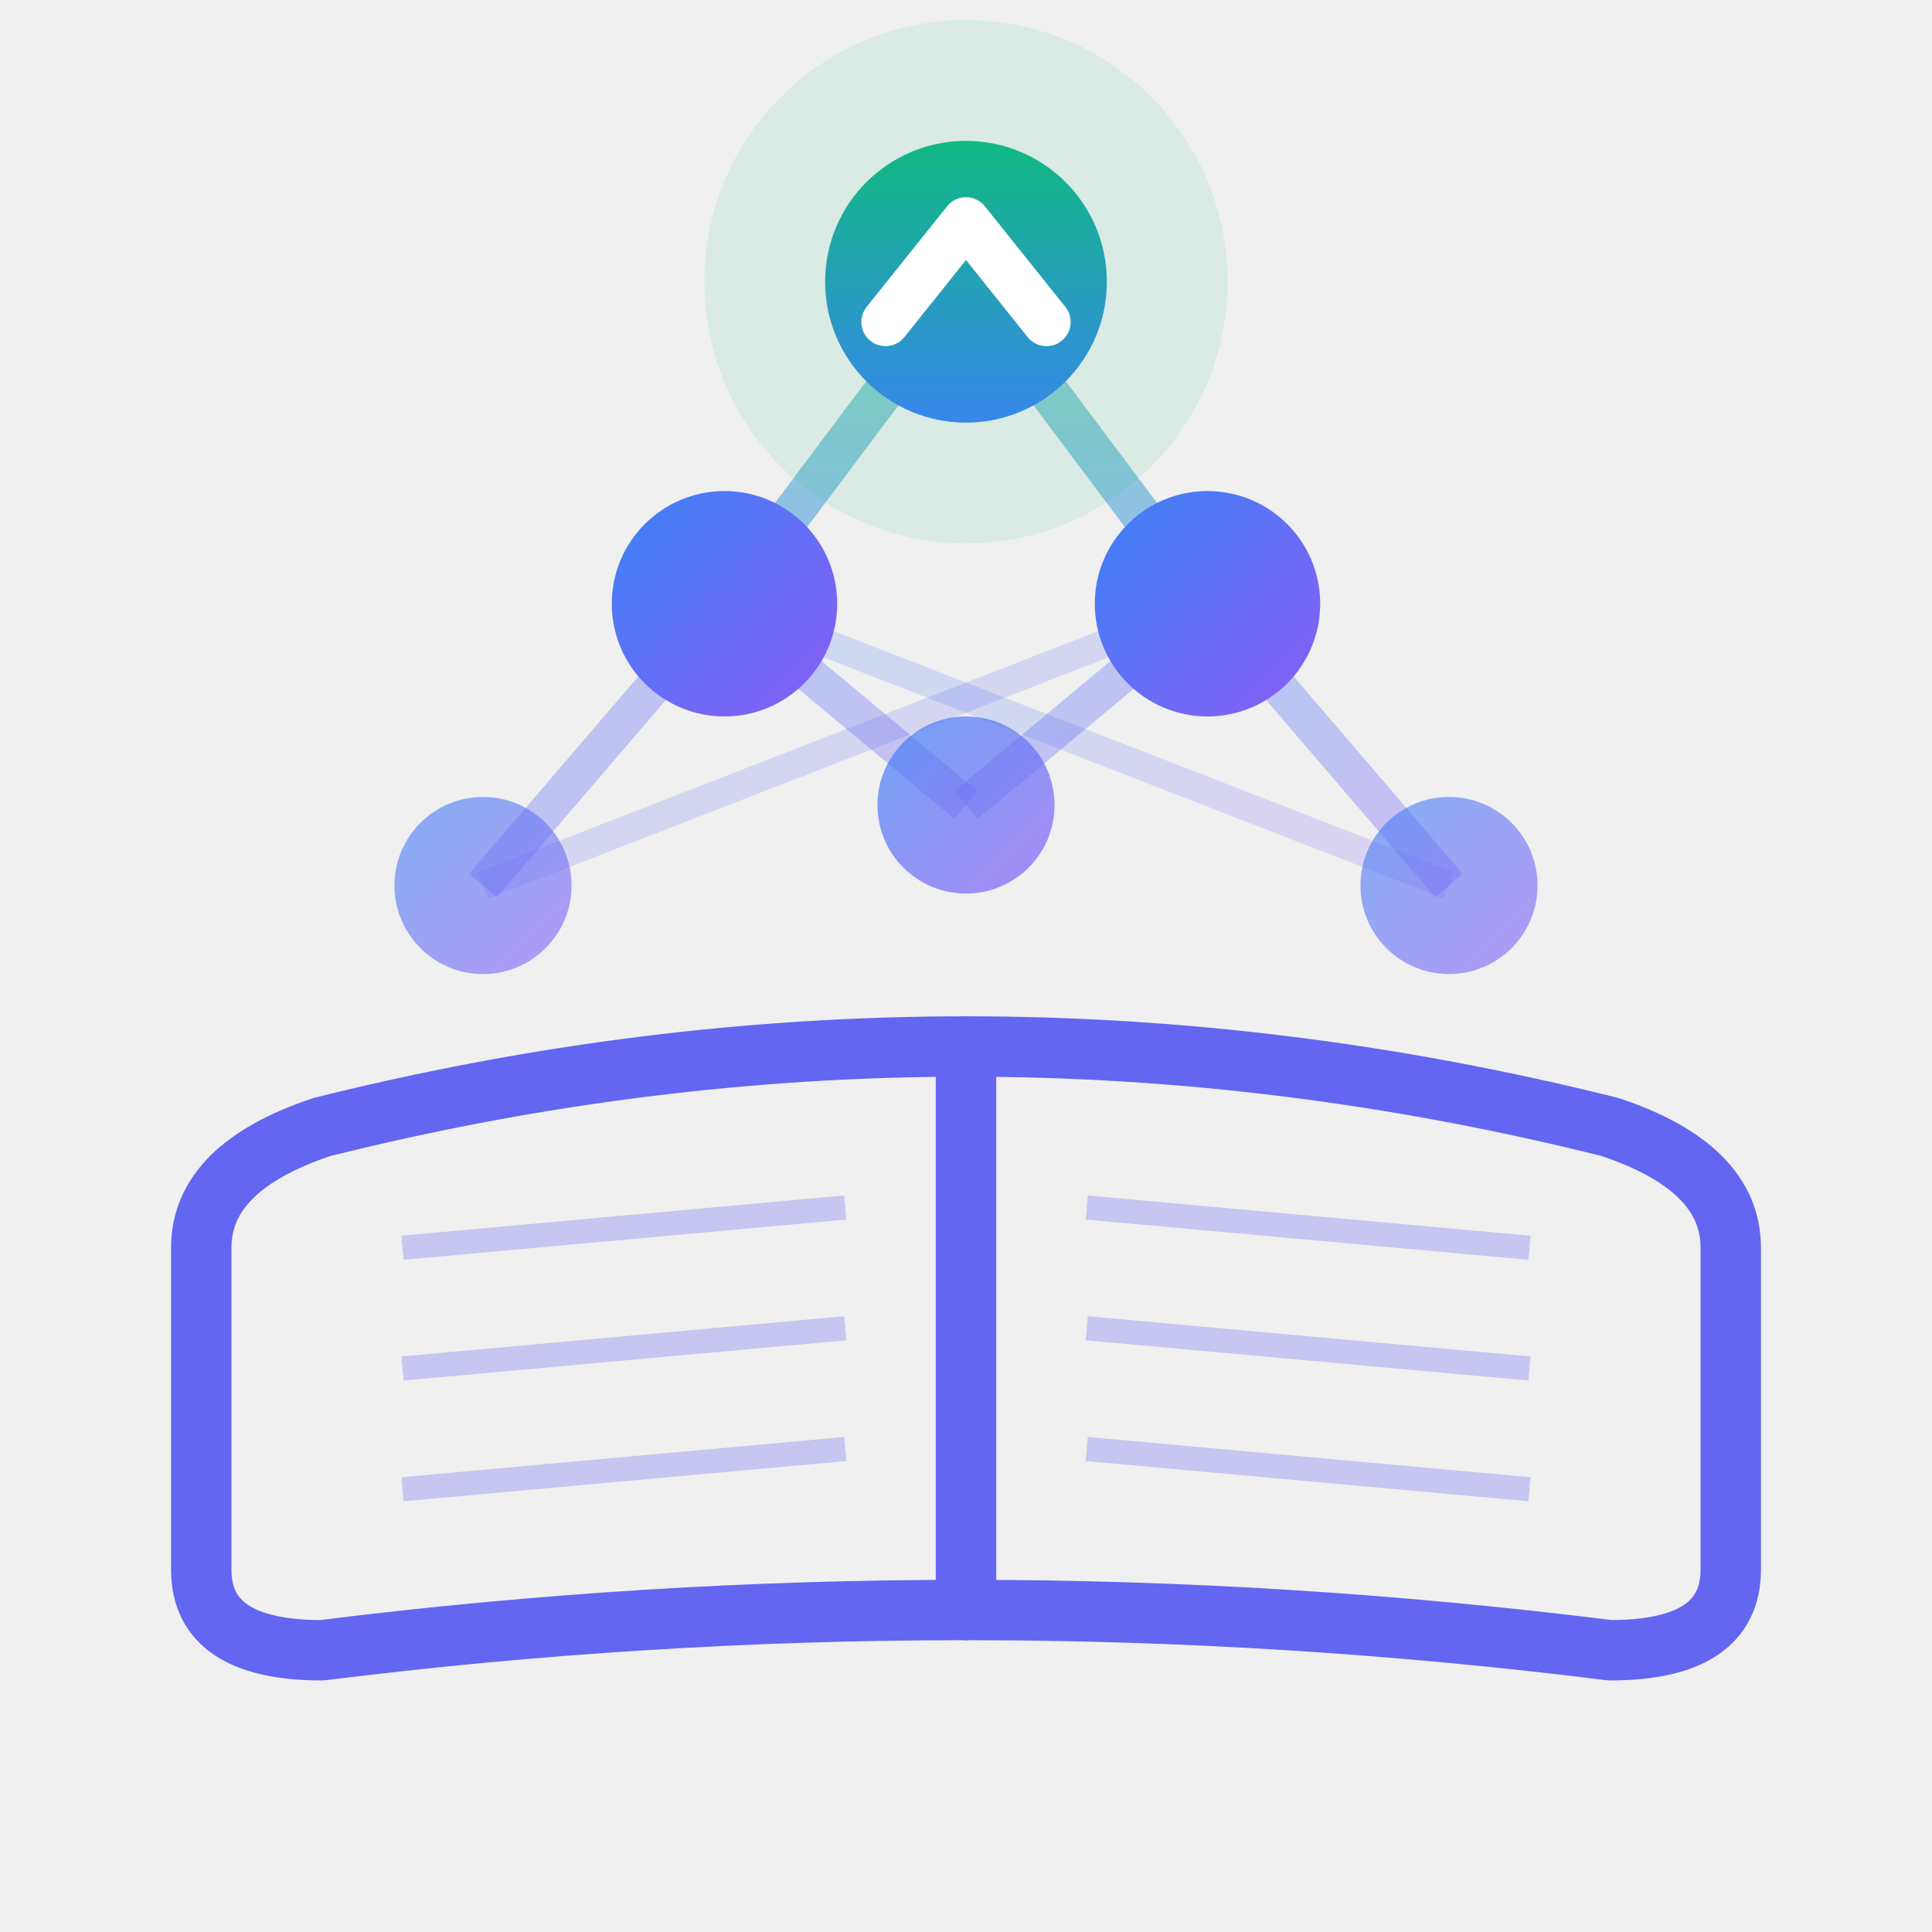
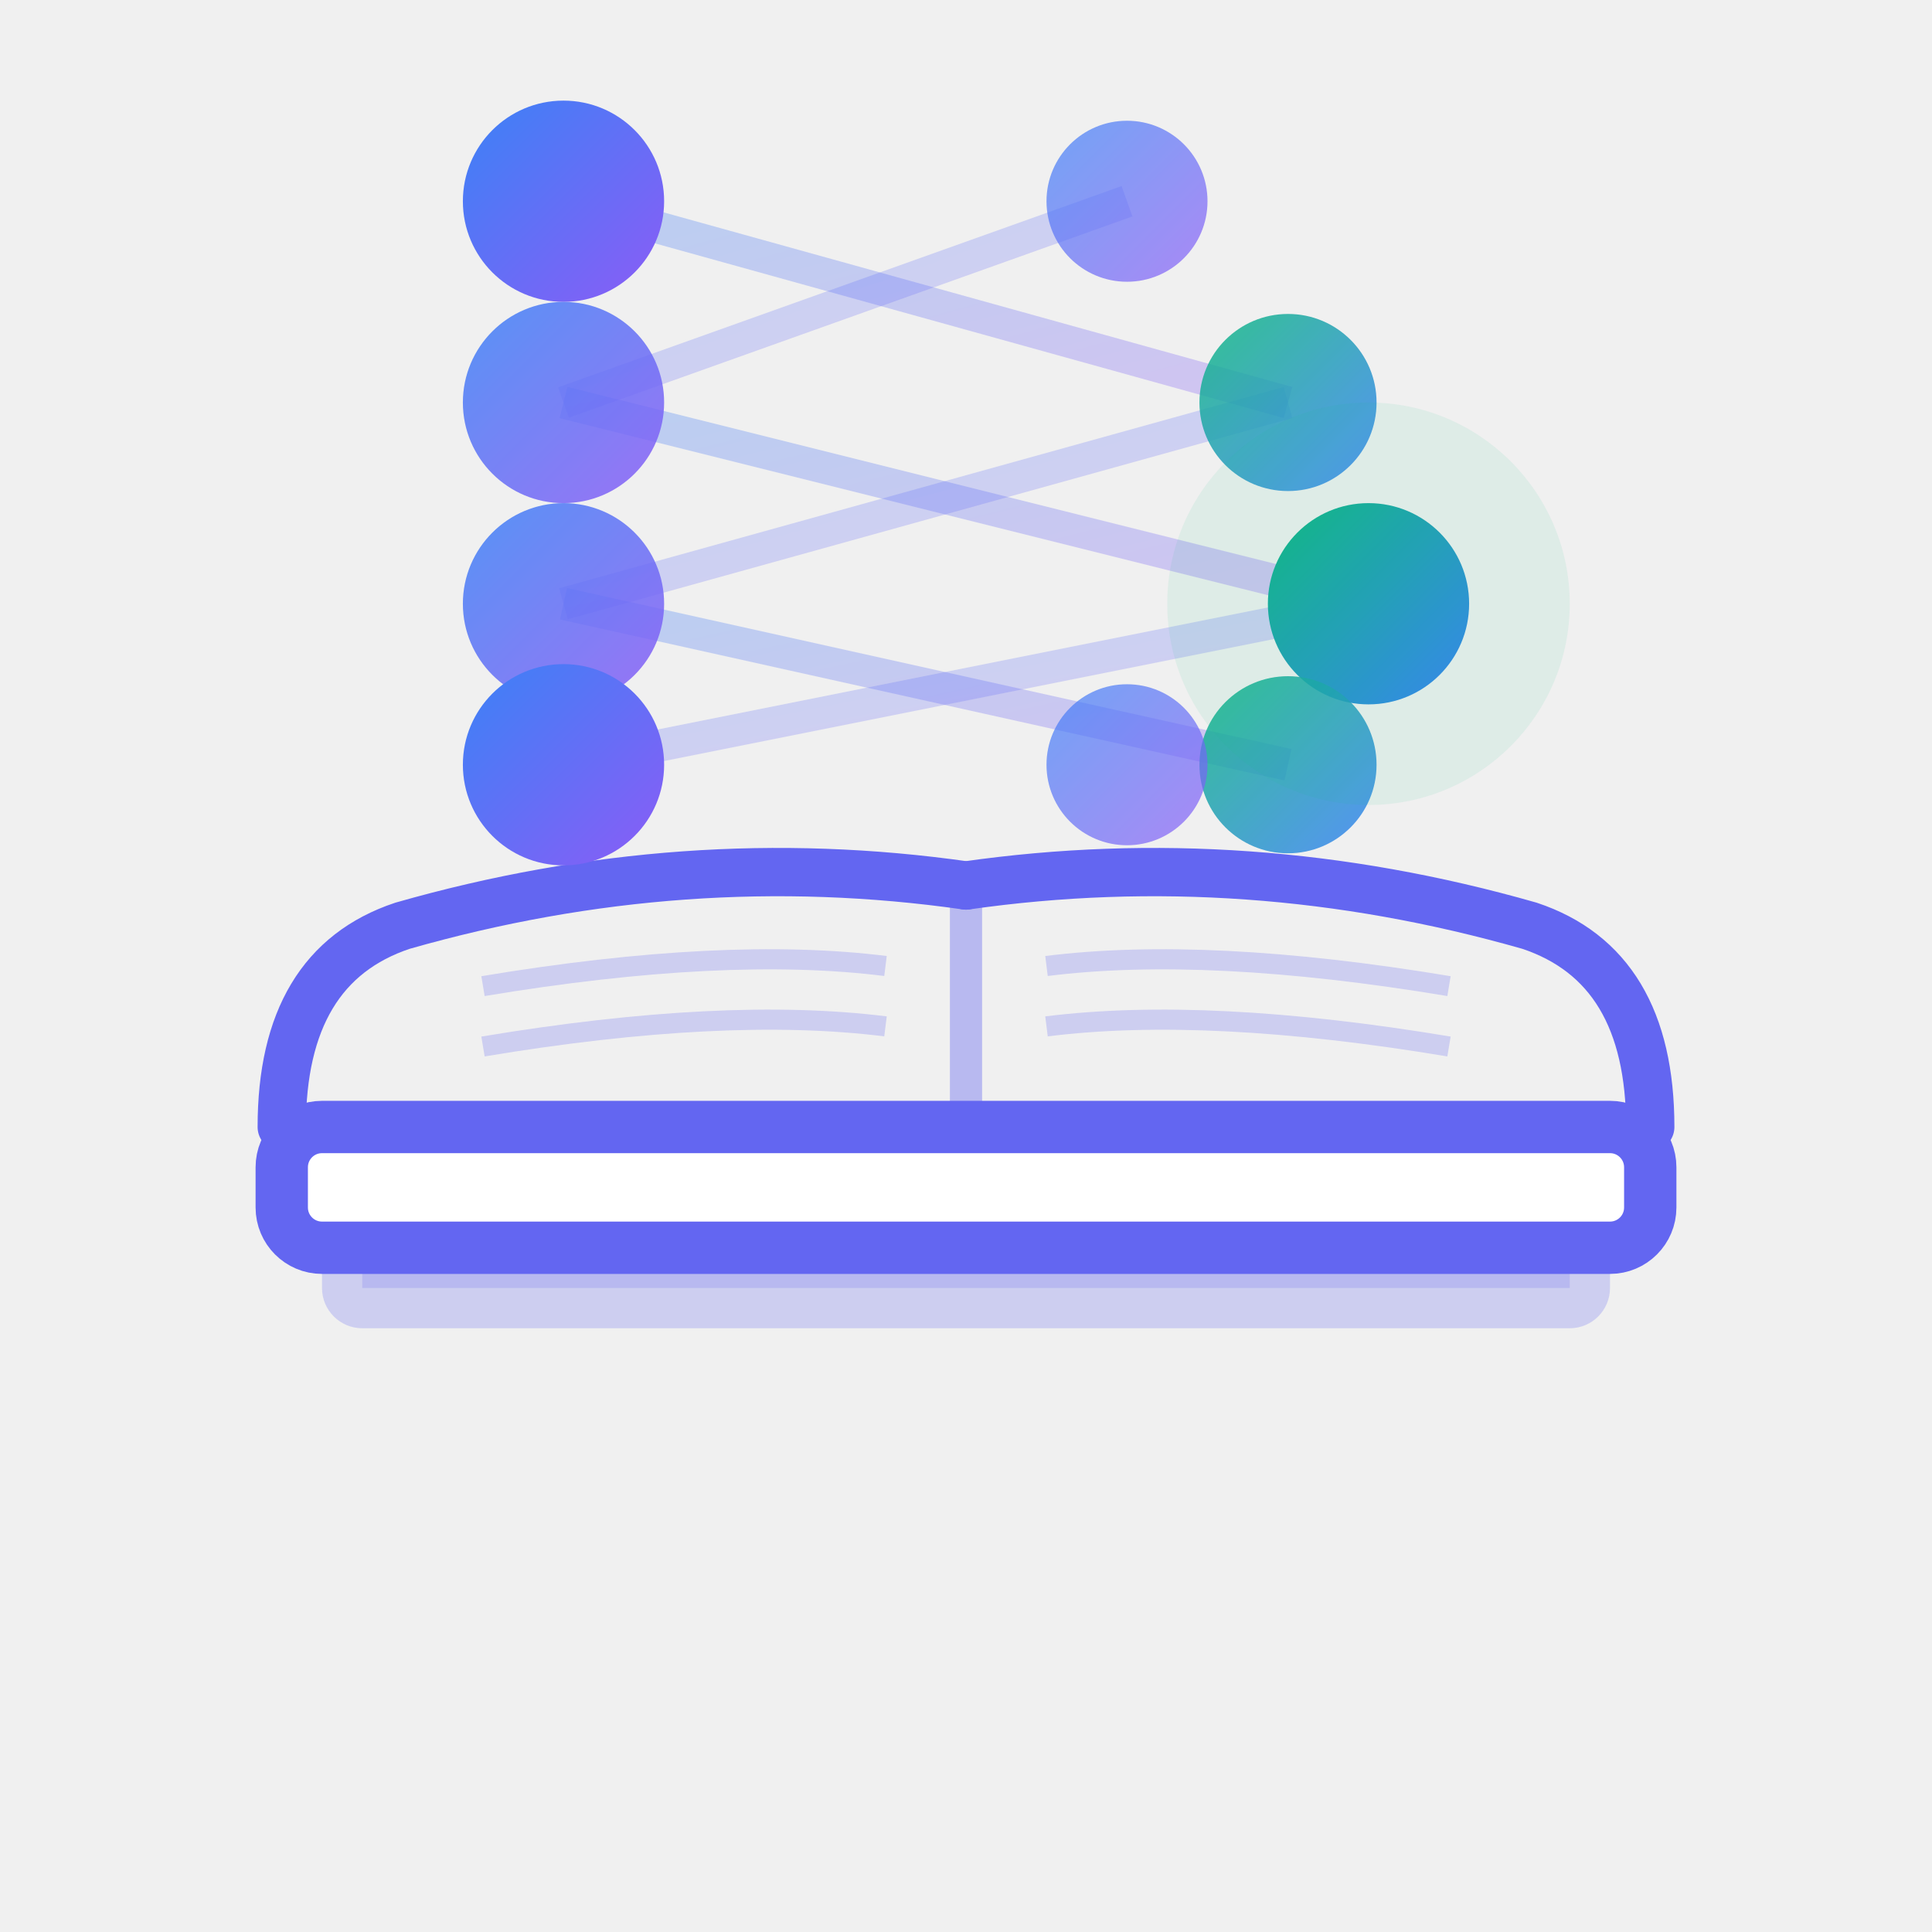
<svg xmlns="http://www.w3.org/2000/svg" viewBox="0 0 48 48" fill="none">
  <defs>
    <linearGradient id="g1" x1="0%" y1="0%" x2="100%" y2="100%">
      <stop offset="0%" stop-color="#3B82F6" />
      <stop offset="100%" stop-color="#8B5CF6" />
    </linearGradient>
-     <linearGradient id="glow" x1="0%" y1="100%" x2="100%" y2="0%">
-       <stop offset="0%" stop-color="#3B82F6" stop-opacity="0.15" />
-       <stop offset="100%" stop-color="#8B5CF6" stop-opacity="0.15" />
-     </linearGradient>
-     <linearGradient id="success" x1="0%" y1="0%" x2="0%" y2="100%">
+     <linearGradient id="success" x1="0%" y1="0%" x2="100%" y2="100%">
      <stop offset="0%" stop-color="#10B981" />
      <stop offset="100%" stop-color="#3B82F6" />
    </linearGradient>
  </defs>
-   <path d="M5 38 L5 31 Q5 29 8 28 Q16 26 24 26 L24 40 Q16 40 8 41 Q5 41 5 39 Z" fill="none" stroke="#6366F1" stroke-width="1.5" stroke-linejoin="round" />
-   <path d="M43 38 L43 31 Q43 29 40 28 Q32 26 24 26 L24 40 Q32 40 40 41 Q43 41 43 39 Z" fill="none" stroke="#6366F1" stroke-width="1.5" stroke-linejoin="round" />
-   <line x1="24" y1="26" x2="24" y2="40" stroke="#6366F1" stroke-width="1" opacity="0.5" />
-   <line x1="10" y1="31" x2="21" y2="30" stroke="#6366F1" stroke-width="0.6" opacity="0.3" />
-   <line x1="10" y1="34" x2="21" y2="33" stroke="#6366F1" stroke-width="0.6" opacity="0.3" />
-   <line x1="10" y1="37" x2="21" y2="36" stroke="#6366F1" stroke-width="0.6" opacity="0.3" />
-   <line x1="38" y1="31" x2="27" y2="30" stroke="#6366F1" stroke-width="0.6" opacity="0.3" />
-   <line x1="38" y1="34" x2="27" y2="33" stroke="#6366F1" stroke-width="0.6" opacity="0.3" />
-   <line x1="38" y1="37" x2="27" y2="36" stroke="#6366F1" stroke-width="0.6" opacity="0.3" />
-   <line x1="12" y1="22" x2="18" y2="15" stroke="url(#g1)" stroke-width="0.9" opacity="0.35" />
-   <line x1="12" y1="22" x2="30" y2="15" stroke="url(#g1)" stroke-width="0.7" opacity="0.2" />
-   <line x1="36" y1="22" x2="30" y2="15" stroke="url(#g1)" stroke-width="0.9" opacity="0.35" />
-   <line x1="36" y1="22" x2="18" y2="15" stroke="url(#g1)" stroke-width="0.7" opacity="0.2" />
-   <line x1="24" y1="20" x2="18" y2="15" stroke="url(#g1)" stroke-width="0.9" opacity="0.35" />
-   <line x1="24" y1="20" x2="30" y2="15" stroke="url(#g1)" stroke-width="0.9" opacity="0.35" />
-   <line x1="18" y1="15" x2="24" y2="7" stroke="url(#success)" stroke-width="1" opacity="0.5" />
-   <line x1="30" y1="15" x2="24" y2="7" stroke="url(#success)" stroke-width="1" opacity="0.5" />
-   <circle cx="12" cy="22" r="2.2" fill="url(#g1)" opacity="0.6" />
-   <circle cx="24" cy="20" r="2.2" fill="url(#g1)" opacity="0.7" />
-   <circle cx="36" cy="22" r="2.2" fill="url(#g1)" opacity="0.6" />
-   <circle cx="18" cy="15" r="2.8" fill="url(#g1)" />
-   <circle cx="30" cy="15" r="2.8" fill="url(#g1)" />
-   <circle cx="24" cy="7" r="3.5" fill="url(#success)" />
-   <circle cx="24" cy="7" r="6.5" fill="#10B981" opacity="0.1" />
-   <polyline points="22,8 24,5.5 26,8" stroke="white" stroke-width="1.2" fill="none" stroke-linecap="round" stroke-linejoin="round" />
+   <rect x="8" y="30" width="32" height="3" rx="1" fill="#6366F1" opacity="0.25" />
+   <rect x="7" y="28" width="34" height="3" rx="1" stroke="#6366F1" stroke-width="1.3" fill="white" />
+   <line x1="9" y1="31" x2="39" y2="31" stroke="#6366F1" stroke-width="0.5" opacity="0.3" />
+   <line x1="9" y1="31.8" x2="39" y2="31.8" stroke="#6366F1" stroke-width="0.4" opacity="0.2" />
+   <path d="M7 28 Q7 24 10 23 Q17 21 24 22" stroke="#6366F1" stroke-width="1.2" fill="none" stroke-linecap="round" />
+   <path d="M41 28 Q41 24 38 23 Q31 21 24 22" stroke="#6366F1" stroke-width="1.2" fill="none" stroke-linecap="round" />
+   <line x1="24" y1="22" x2="24" y2="28" stroke="#6366F1" stroke-width="0.8" opacity="0.4" />
+   <path d="M12 24.5 Q18 23.5 22 24" stroke="#6366F1" stroke-width="0.5" opacity="0.25" />
+   <path d="M12 26 Q18 25 22 25.5" stroke="#6366F1" stroke-width="0.5" opacity="0.25" />
+   <path d="M26 24 Q30 23.5 36 24.5" stroke="#6366F1" stroke-width="0.5" opacity="0.25" />
+   <path d="M26 25.5 Q30 25 36 26" stroke="#6366F1" stroke-width="0.5" opacity="0.25" />
+   <line x1="14" y1="5" x2="28" y2="5" stroke="url(#g1)" stroke-width="0.8" opacity="0.3" />
+   <line x1="14" y1="5" x2="32" y2="10" stroke="url(#g1)" stroke-width="0.8" opacity="0.3" />
+   <line x1="14" y1="10" x2="32" y2="10" stroke="url(#g1)" stroke-width="0.8" opacity="0.3" />
+   <line x1="14" y1="10" x2="28" y2="5" stroke="url(#g1)" stroke-width="0.8" opacity="0.25" />
+   <line x1="14" y1="10" x2="34" y2="15" stroke="url(#g1)" stroke-width="0.8" opacity="0.3" />
+   <line x1="14" y1="15" x2="34" y2="15" stroke="url(#g1)" stroke-width="0.8" opacity="0.3" />
+   <line x1="14" y1="15" x2="32" y2="10" stroke="url(#g1)" stroke-width="0.8" opacity="0.25" />
+   <line x1="14" y1="15" x2="32" y2="19" stroke="url(#g1)" stroke-width="0.8" opacity="0.3" />
+   <line x1="14" y1="19" x2="32" y2="19" stroke="url(#g1)" stroke-width="0.8" opacity="0.3" />
+   <line x1="14" y1="19" x2="34" y2="15" stroke="url(#g1)" stroke-width="0.8" opacity="0.25" />
+   <line x1="14" y1="19" x2="28" y2="19" stroke="url(#g1)" stroke-width="0.8" opacity="0.3" />
+   <line x1="14" y1="5" x2="14" y2="19" stroke="url(#g1)" stroke-width="1" opacity="0.4" />
+   <circle cx="14" cy="5" r="2.5" fill="url(#g1)" />
+   <circle cx="14" cy="10" r="2.5" fill="url(#g1)" opacity="0.85" />
+   <circle cx="14" cy="15" r="2.5" fill="url(#g1)" opacity="0.85" />
+   <circle cx="14" cy="19" r="2.5" fill="url(#g1)" />
+   <circle cx="28" cy="5" r="2" fill="url(#g1)" opacity="0.7" />
+   <circle cx="32" cy="10" r="2.2" fill="url(#success)" opacity="0.85" />
+   <circle cx="34" cy="15" r="2.5" fill="url(#success)" />
+   <circle cx="32" cy="19" r="2.2" fill="url(#success)" opacity="0.85" />
+   <circle cx="28" cy="19" r="2" fill="url(#g1)" opacity="0.7" />
+   <circle cx="34" cy="15" r="5" fill="#10B981" opacity="0.08" />
</svg>
